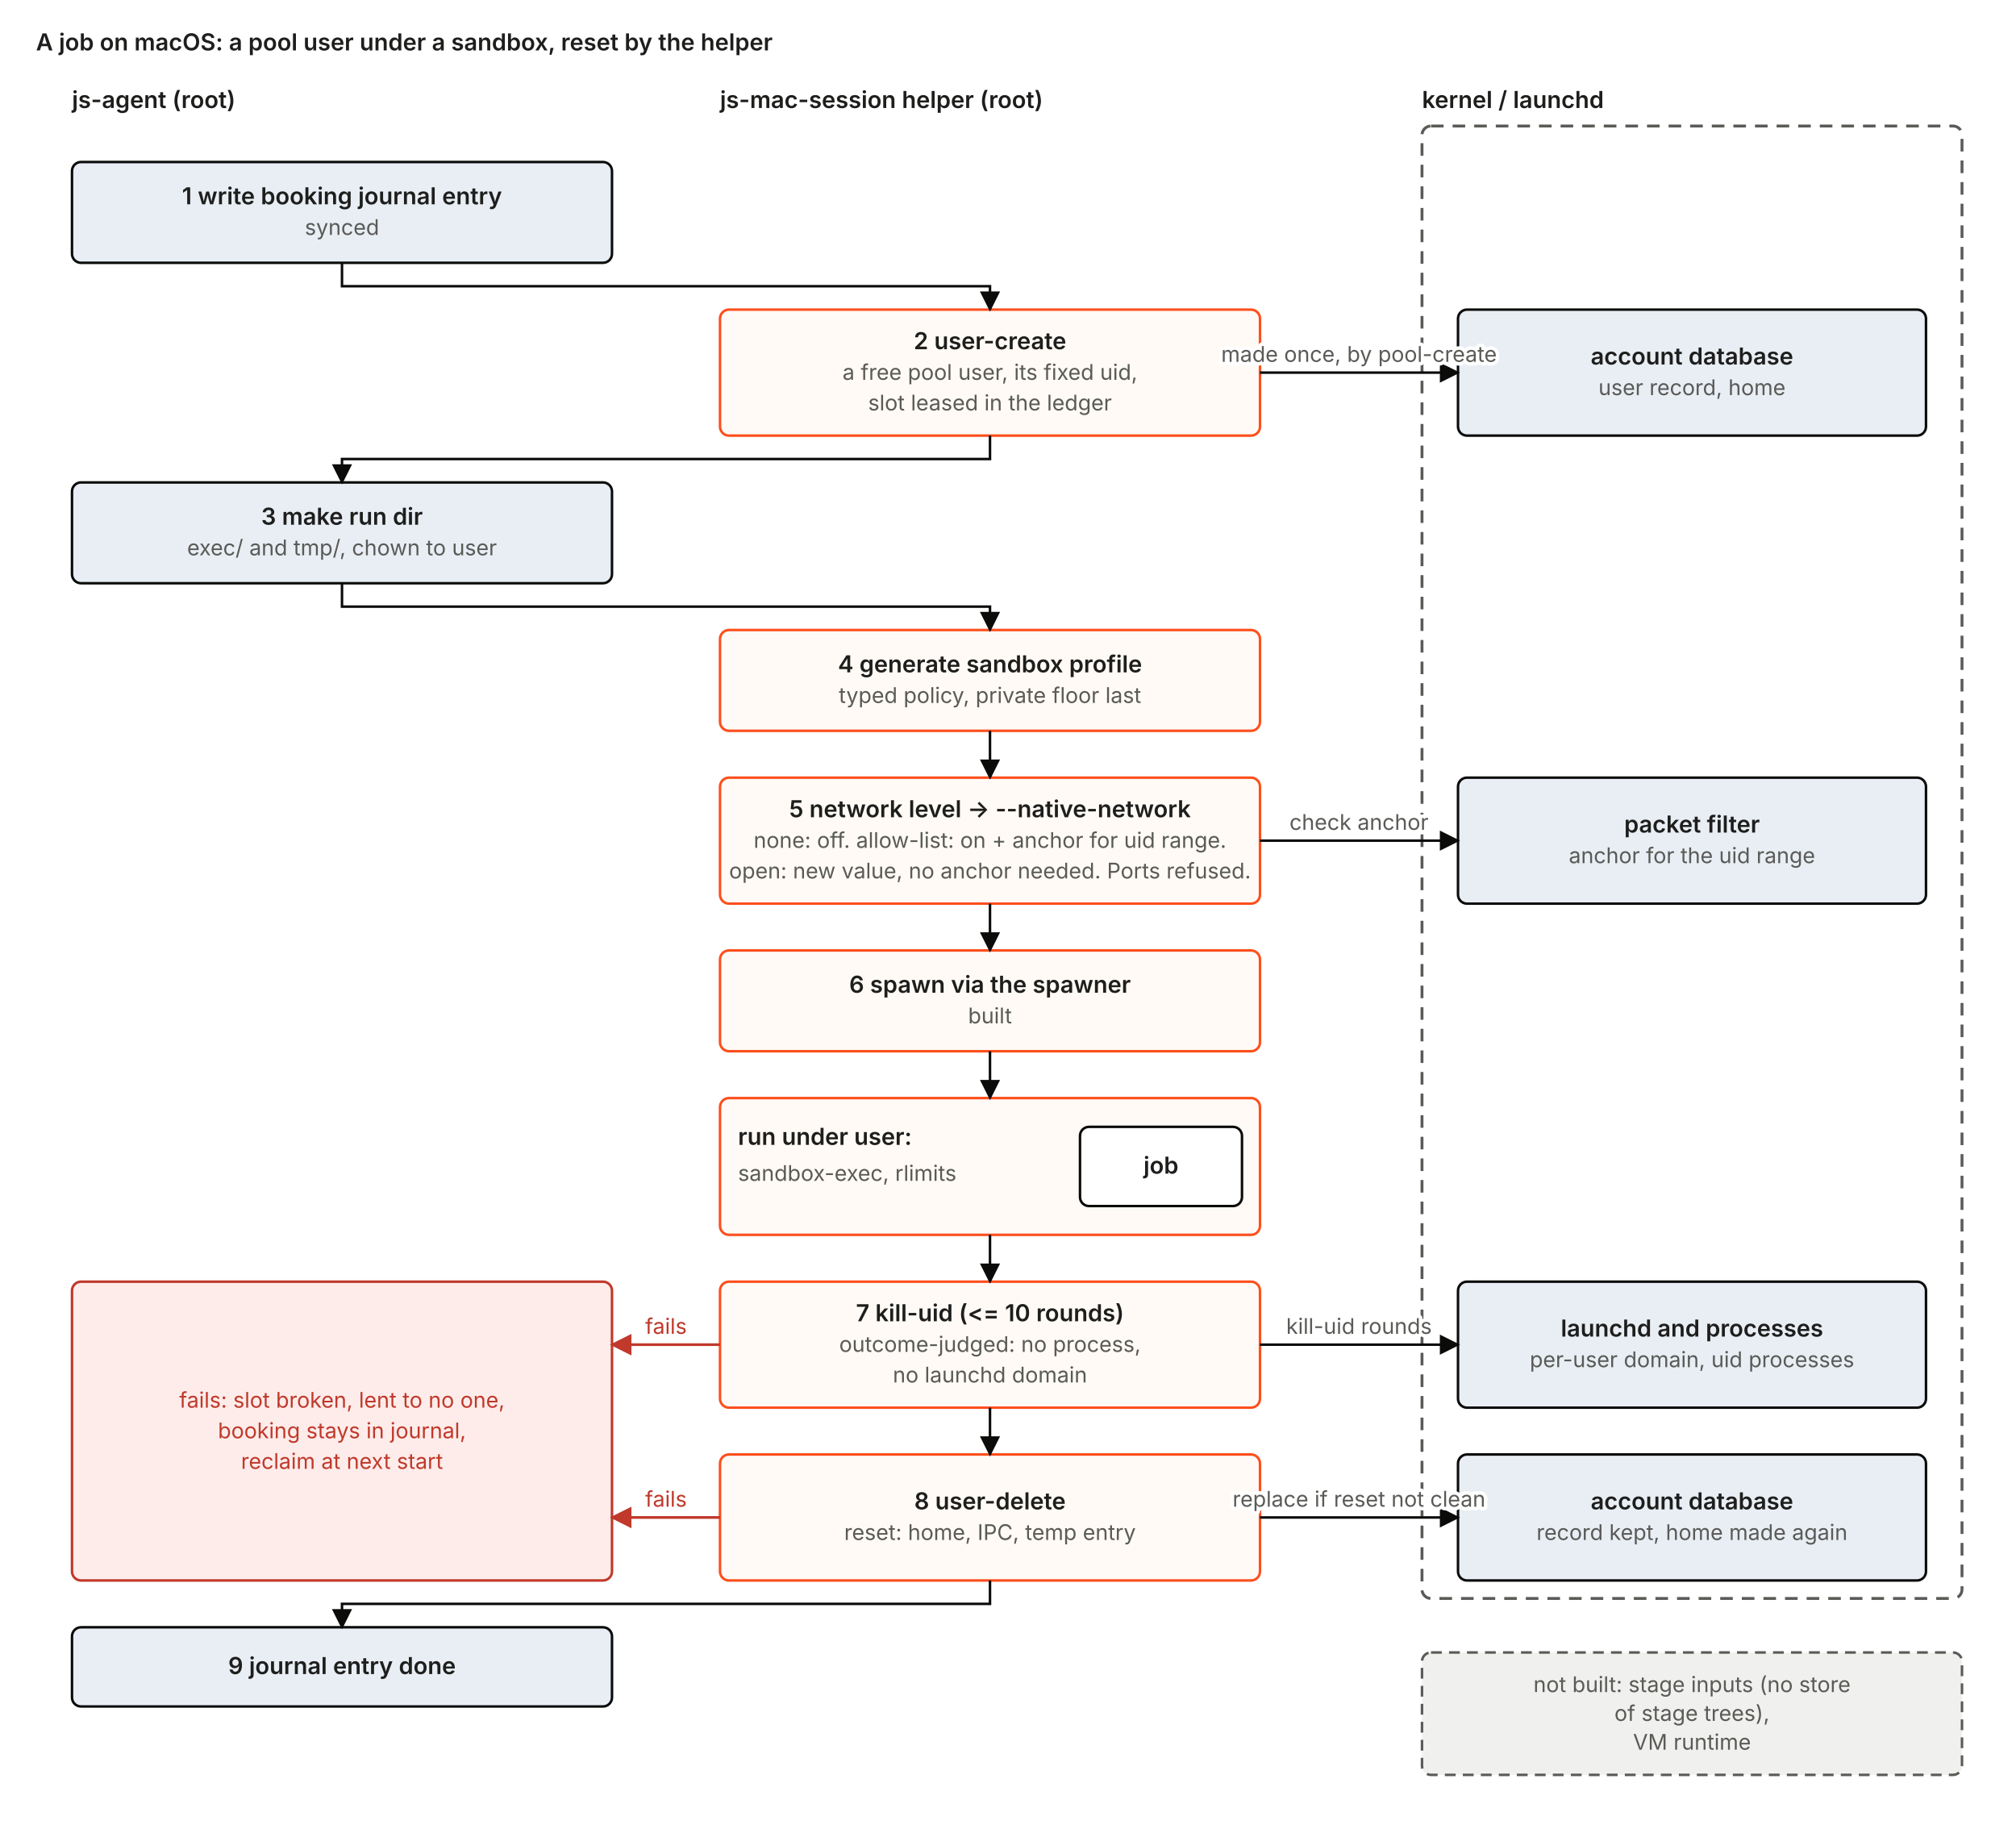
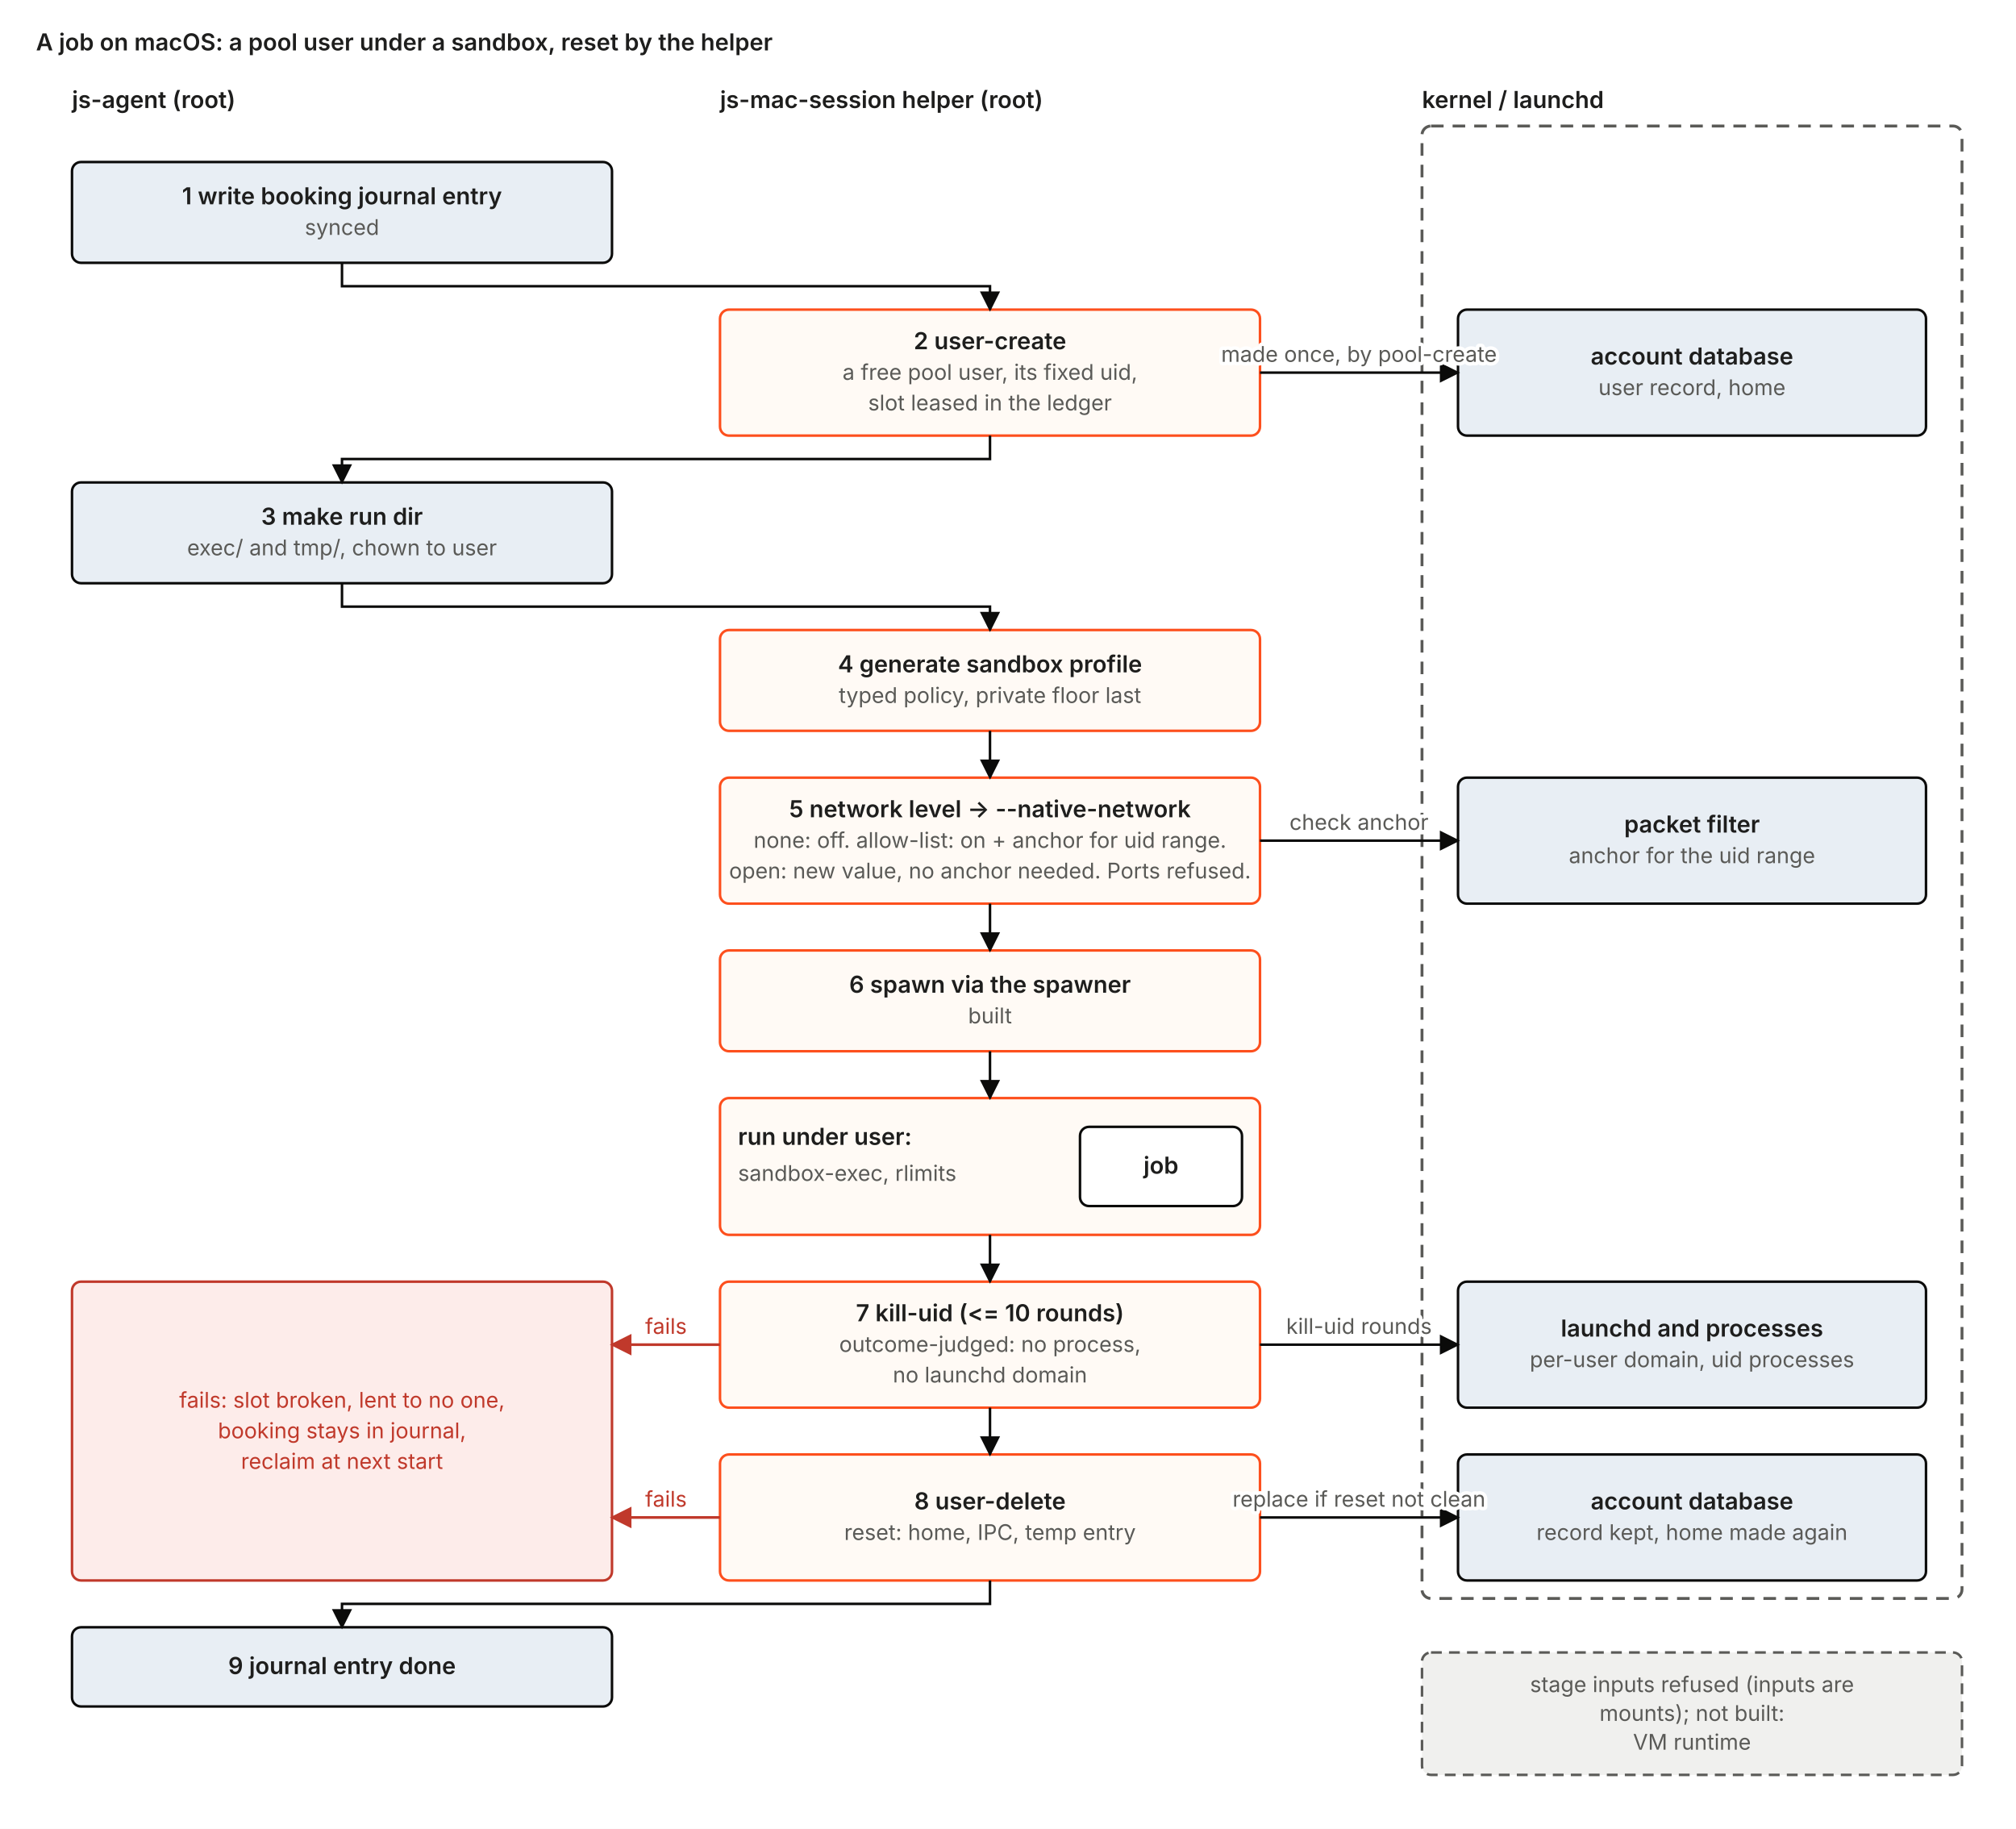
<svg xmlns="http://www.w3.org/2000/svg" viewBox="0 0 1120 1016" width="1120" height="1016" role="img" aria-label="Steps between the root agent, the root js-mac-session helper and the kernel when a job runs on macOS: throwaway user, sandbox profile, network policy, run, kill, delete, journal, with the failure path to quarantine.">
  <defs>
    <marker id="mac-execution-ak" viewBox="0 0 10 10" refX="9" refY="5" markerWidth="8" markerHeight="8" orient="auto-start-reverse">
      <path d="M0,0 L10,5 L0,10 z" fill="#0B0B0A" />
    </marker>
    <marker id="mac-execution-ao" viewBox="0 0 10 10" refX="9" refY="5" markerWidth="8" markerHeight="8" orient="auto-start-reverse">
      <path d="M0,0 L10,5 L0,10 z" fill="#FD4F1D" />
    </marker>
    <marker id="mac-execution-ar" viewBox="0 0 10 10" refX="9" refY="5" markerWidth="8" markerHeight="8" orient="auto-start-reverse">
      <path d="M0,0 L10,5 L0,10 z" fill="#C0392B" />
    </marker>
  </defs>
  <style>
.box{fill:#FFFFFF;stroke:#0B0B0A;stroke-width:1.4}
.box-b{fill:#E8EEF4;stroke:#0B0B0A;stroke-width:1.4}
.box-o{fill:#FFFAF5;stroke:#FD4F1D;stroke-width:1.4}
.box-a{fill:#FD4F1D;stroke:#FD4F1D;stroke-width:1.4}
.box-t{fill:none;stroke:#FD4F1D;stroke-width:2}
.box-p{fill:none;stroke:#5A5A57;stroke-width:1.6;stroke-dasharray:7 5}
.box-g{fill:#F0F0EE;stroke:#5A5A57;stroke-width:1.4}
.box-gd{fill:#F0F0EE;stroke:#5A5A57;stroke-width:1.4;stroke-dasharray:6 4}
.box-r{fill:#FDECEA;stroke:#C0392B;stroke-width:1.4}
.box-rd{fill:#FFFFFF;stroke:#C0392B;stroke-width:1.4;stroke-dasharray:6 4}
.box-n{fill:#E6F4EA;stroke:#2E7D32;stroke-width:1.4}
.ln{stroke:#0B0B0A;fill:none;stroke-width:1.4}
.ln-d{stroke:#0B0B0A;fill:none;stroke-width:1.4;stroke-dasharray:6 4}
.ln-o{stroke:#FD4F1D;fill:none;stroke-width:1.6}
.ln-r{stroke:#C0392B;fill:none;stroke-width:1.5}
.ln-rd{stroke:#C0392B;fill:none;stroke-width:1.5;stroke-dasharray:6 4}
text{fill:#1E1E1D;font-family:system-ui,-apple-system,'Segoe UI',sans-serif;font-size:13px}
.b{font-weight:600}
.t-m{fill:#5A5A57;font-size:12px}
.t-r{fill:#C0392B;font-size:12px}
.t-w{fill:#FFFFFF;font-weight:600}
.lbl{paint-order:stroke;stroke:#FFFFFF;stroke-width:4px;stroke-linejoin:round}
</style>
  <rect x="0" y="0" width="1120" height="1016" fill="#FFFFFF" />
  <text x="20" y="28" class="b" text-anchor="start" font-size="16">A job on macOS: a pool user under a sandbox, reset by the helper</text>
  <text x="40" y="60" class="b" text-anchor="start">js-agent (root)</text>
  <text x="400" y="60" class="b" text-anchor="start">js-mac-session helper (root)</text>
  <text x="790" y="60" class="b" text-anchor="start">kernel / launchd</text>
  <rect x="40" y="90" width="300" height="56" rx="5" class="box-b" />
  <text x="190.0" y="113.5" class="b" text-anchor="middle">1  write booking journal entry</text>
  <text x="190.0" y="130.5" class="t-m" text-anchor="middle">synced</text>
  <rect x="400" y="172" width="300" height="70" rx="5" class="box-o" />
  <text x="550.0" y="194.0" class="b" text-anchor="middle">2  user-create</text>
  <text x="550.0" y="211.0" class="t-m" text-anchor="middle">a free pool user, its fixed uid,</text>
  <text x="550.0" y="228.0" class="t-m" text-anchor="middle">slot leased in the ledger</text>
  <rect x="40" y="268" width="300" height="56" rx="5" class="box-b" />
  <text x="190.0" y="291.5" class="b" text-anchor="middle">3  make run dir</text>
  <text x="190.0" y="308.5" class="t-m" text-anchor="middle">exec/ and tmp/, chown to user</text>
  <rect x="400" y="350" width="300" height="56" rx="5" class="box-o" />
  <text x="550.0" y="373.5" class="b" text-anchor="middle">4  generate sandbox profile</text>
  <text x="550.0" y="390.5" class="t-m" text-anchor="middle">typed policy, private floor last</text>
  <rect x="400" y="432" width="300" height="70" rx="5" class="box-o" />
  <text x="550.0" y="454.0" class="b" text-anchor="middle">5  network level -&gt; --native-network</text>
  <text x="550.0" y="471.0" class="t-m" text-anchor="middle">none: off. allow-list: on + anchor for uid range.</text>
  <text x="550.0" y="488.0" class="t-m" text-anchor="middle">open: new value, no anchor needed. Ports refused.</text>
  <rect x="400" y="528" width="300" height="56" rx="5" class="box-o" />
  <text x="550.0" y="551.5" class="b" text-anchor="middle">6  spawn via the spawner</text>
  <text x="550.0" y="568.5" class="t-m" text-anchor="middle">built</text>
  <rect x="400" y="610" width="300" height="76" rx="5" class="box-o" />
  <text x="410" y="636" class="b" text-anchor="start">run under user:</text>
  <text x="410" y="656" class="t-m" text-anchor="start">sandbox-exec, rlimits</text>
  <rect x="600" y="626" width="90" height="44" rx="5" class="box" />
  <text x="645.0" y="652.0" class="b" text-anchor="middle">job</text>
  <rect x="400" y="712" width="300" height="70" rx="5" class="box-o" />
  <text x="550.0" y="734.0" class="b" text-anchor="middle">7  kill-uid (&lt;= 10 rounds)</text>
  <text x="550.0" y="751.0" class="t-m" text-anchor="middle">outcome-judged: no process,</text>
  <text x="550.0" y="768.0" class="t-m" text-anchor="middle">no launchd domain</text>
  <rect x="400" y="808" width="300" height="70" rx="5" class="box-o" />
  <text x="550.0" y="838.5" class="b" text-anchor="middle">8  user-delete</text>
  <text x="550.0" y="855.5" class="t-m" text-anchor="middle">reset: home, IPC, temp entry</text>
  <rect x="40" y="904" width="300" height="44" rx="5" class="box-b" />
  <text x="190.0" y="930.0" class="b" text-anchor="middle">9  journal entry done</text>
  <path d="M190,146 L190,159 L550,159 L550,172" class="ln" marker-end="url(#mac-execution-ak)" />
  <path d="M550,242 L550,255 L190,255 L190,268" class="ln" marker-end="url(#mac-execution-ak)" />
  <path d="M190,324 L190,337 L550,337 L550,350" class="ln" marker-end="url(#mac-execution-ak)" />
  <path d="M550,406 L550,419 L550,419 L550,432" class="ln" marker-end="url(#mac-execution-ak)" />
  <path d="M550,502 L550,515 L550,515 L550,528" class="ln" marker-end="url(#mac-execution-ak)" />
  <path d="M550,584 L550,597 L550,597 L550,610" class="ln" marker-end="url(#mac-execution-ak)" />
  <path d="M550,686 L550,699 L550,699 L550,712" class="ln" marker-end="url(#mac-execution-ak)" />
  <path d="M550,782 L550,795 L550,795 L550,808" class="ln" marker-end="url(#mac-execution-ak)" />
  <path d="M550,878 L550,891 L190,891 L190,904" class="ln" marker-end="url(#mac-execution-ak)" />
  <rect x="790" y="70" width="300" height="818" rx="5" class="box-p" />
  <rect x="810" y="172" width="260" height="70" rx="5" class="box-b" />
  <text x="940.0" y="202.5" class="b" text-anchor="middle">account database</text>
  <text x="940.0" y="219.5" class="t-m" text-anchor="middle">user record, home</text>
  <path d="M700,207.0 L810,207.0" class="ln" marker-end="url(#mac-execution-ak)" />
  <text x="755" y="201.0" class="t-m lbl" text-anchor="middle">made once, by pool-create</text>
  <rect x="810" y="432" width="260" height="70" rx="5" class="box-b" />
  <text x="940.0" y="462.5" class="b" text-anchor="middle">packet filter</text>
  <text x="940.0" y="479.5" class="t-m" text-anchor="middle">anchor for the uid range</text>
  <path d="M700,467.0 L810,467.0" class="ln" marker-end="url(#mac-execution-ak)" />
  <text x="755" y="461.0" class="t-m lbl" text-anchor="middle">check anchor</text>
  <rect x="810" y="712" width="260" height="70" rx="5" class="box-b" />
  <text x="940.0" y="742.5" class="b" text-anchor="middle">launchd and processes</text>
  <text x="940.0" y="759.5" class="t-m" text-anchor="middle">per-user domain, uid processes</text>
  <path d="M700,747.0 L810,747.0" class="ln" marker-end="url(#mac-execution-ak)" />
  <text x="755" y="741.0" class="t-m lbl" text-anchor="middle">kill-uid rounds</text>
  <rect x="810" y="808" width="260" height="70" rx="5" class="box-b" />
  <text x="940.0" y="838.5" class="b" text-anchor="middle">account database</text>
  <text x="940.0" y="855.5" class="t-m" text-anchor="middle">record kept, home made again</text>
  <path d="M700,843.0 L810,843.0" class="ln" marker-end="url(#mac-execution-ak)" />
  <text x="755" y="837.0" class="t-m lbl" text-anchor="middle">replace if reset not clean</text>
  <rect x="40" y="712" width="300" height="166" rx="5" class="box-r" />
  <text x="190.0" y="782.0" class="t-r" text-anchor="middle">fails: slot broken, lent to no one,</text>
  <text x="190.0" y="799.0" class="t-r" text-anchor="middle">booking stays in journal,</text>
  <text x="190.0" y="816.0" class="t-r" text-anchor="middle">reclaim at next start</text>
  <path d="M400,747.0 L340,747.0" class="ln-r" marker-end="url(#mac-execution-ar)" />
  <text x="370" y="741.0" class="t-r lbl" text-anchor="middle">fails</text>
  <path d="M400,843.0 L340,843.0" class="ln-r" marker-end="url(#mac-execution-ar)" />
  <text x="370" y="837.0" class="t-r lbl" text-anchor="middle">fails</text>
  <rect x="790" y="918" width="300" height="68" rx="5" class="box-gd" />
-   <text x="940.0" y="940.0" class="t-m" text-anchor="middle">not built: stage inputs (no store</text>
-   <text x="940.0" y="956.0" class="t-m" text-anchor="middle">of stage trees),</text>
+   <text x="940.0" y="940.0" class="t-m" text-anchor="middle">stage inputs refused (inputs are</text>
+   <text x="940.0" y="956.0" class="t-m" text-anchor="middle">mounts); not built:</text>
  <text x="940.0" y="972.0" class="t-m" text-anchor="middle">VM runtime</text>
</svg>
